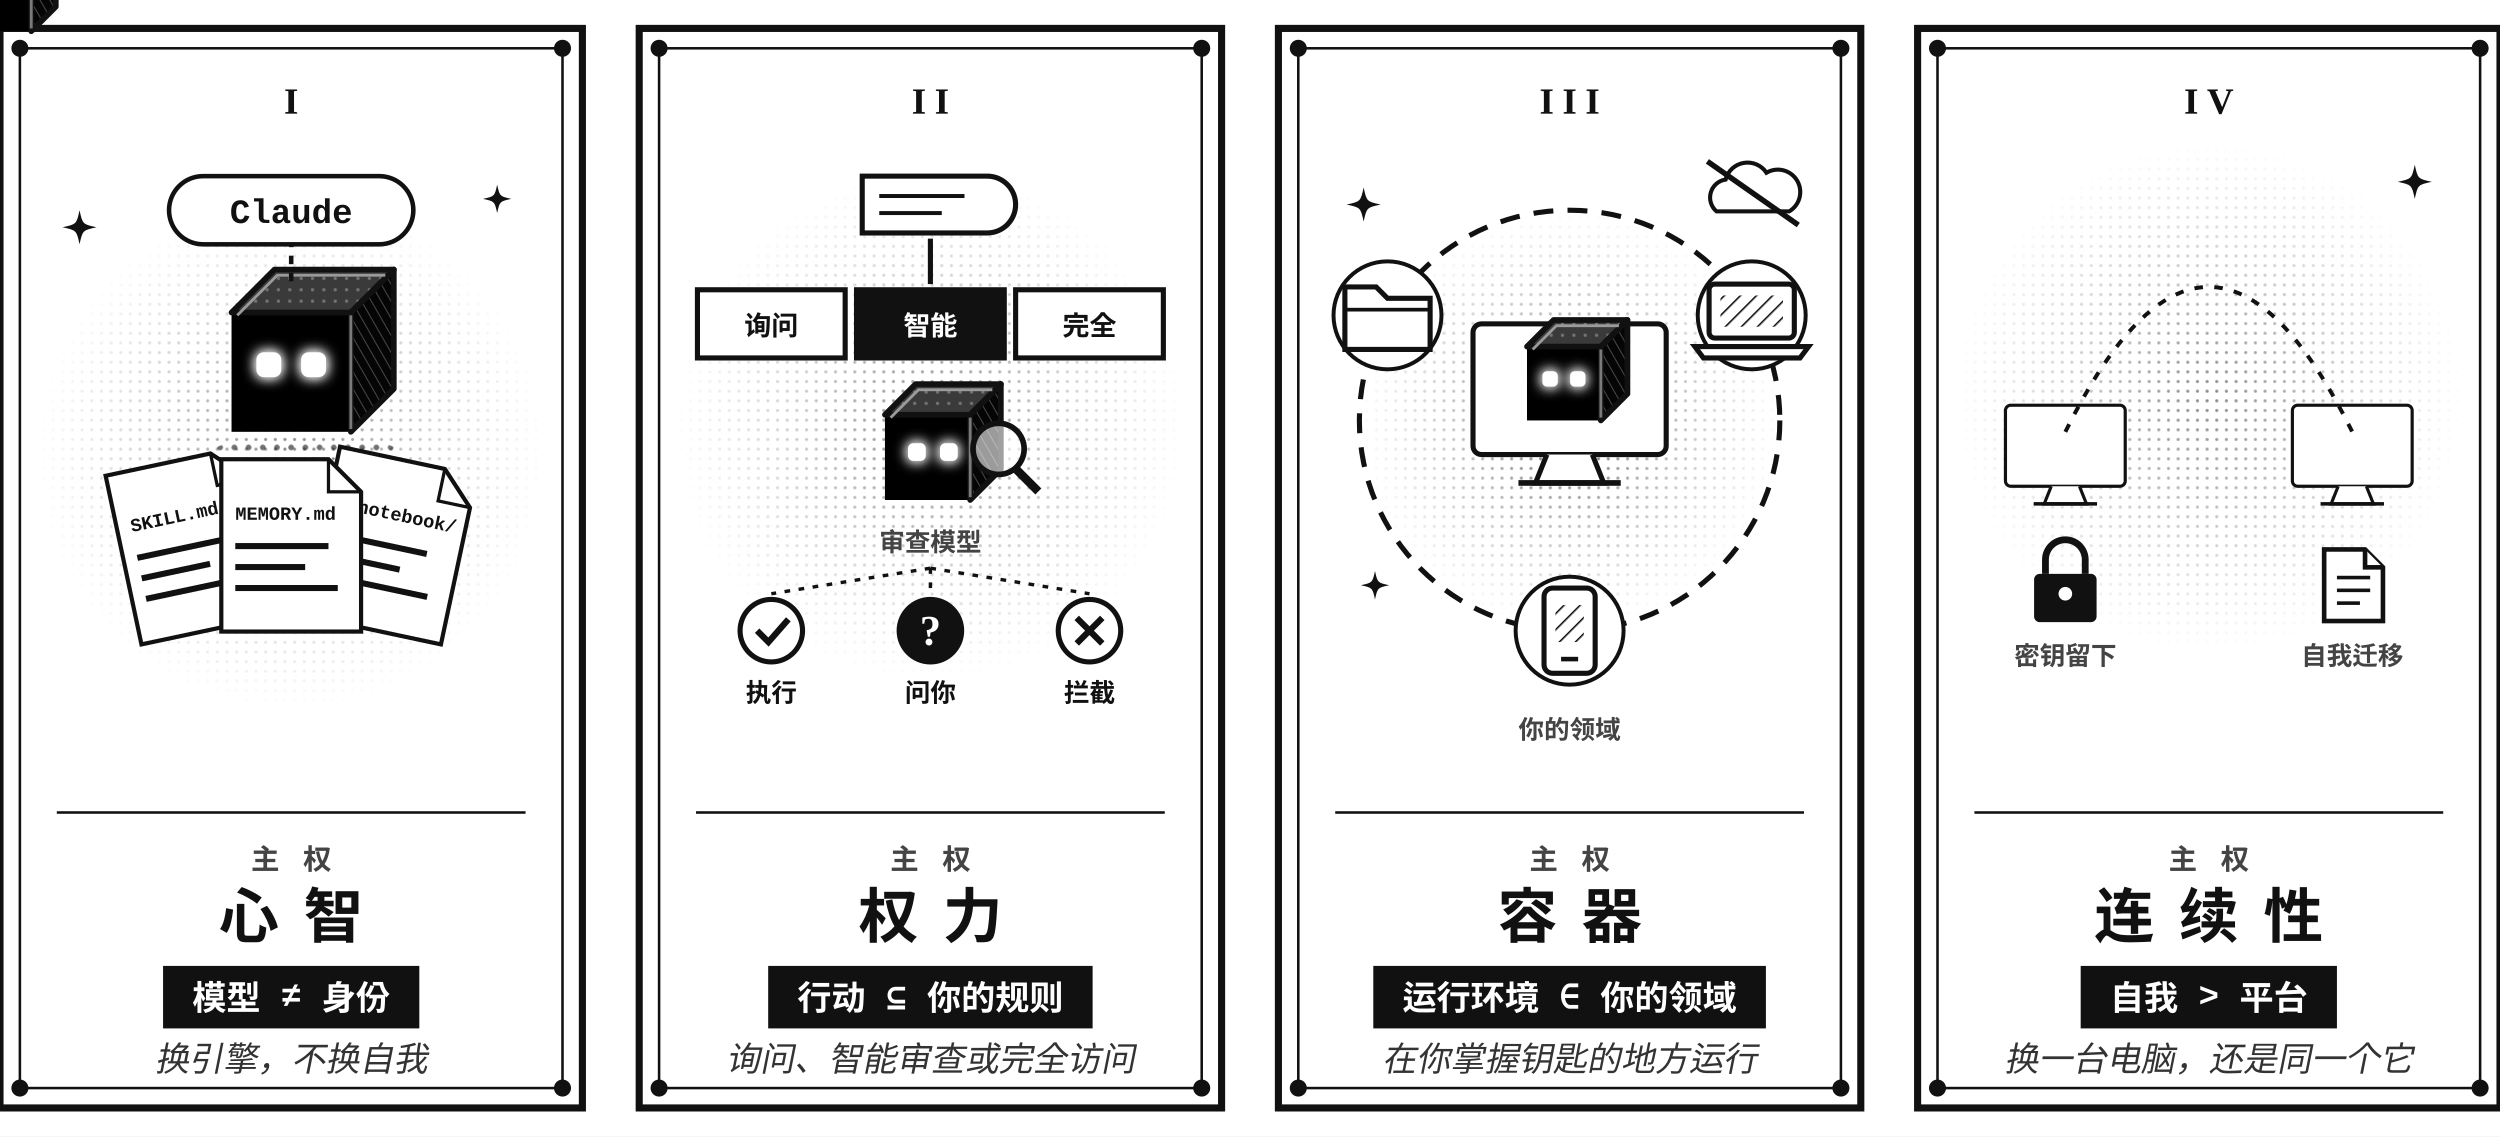
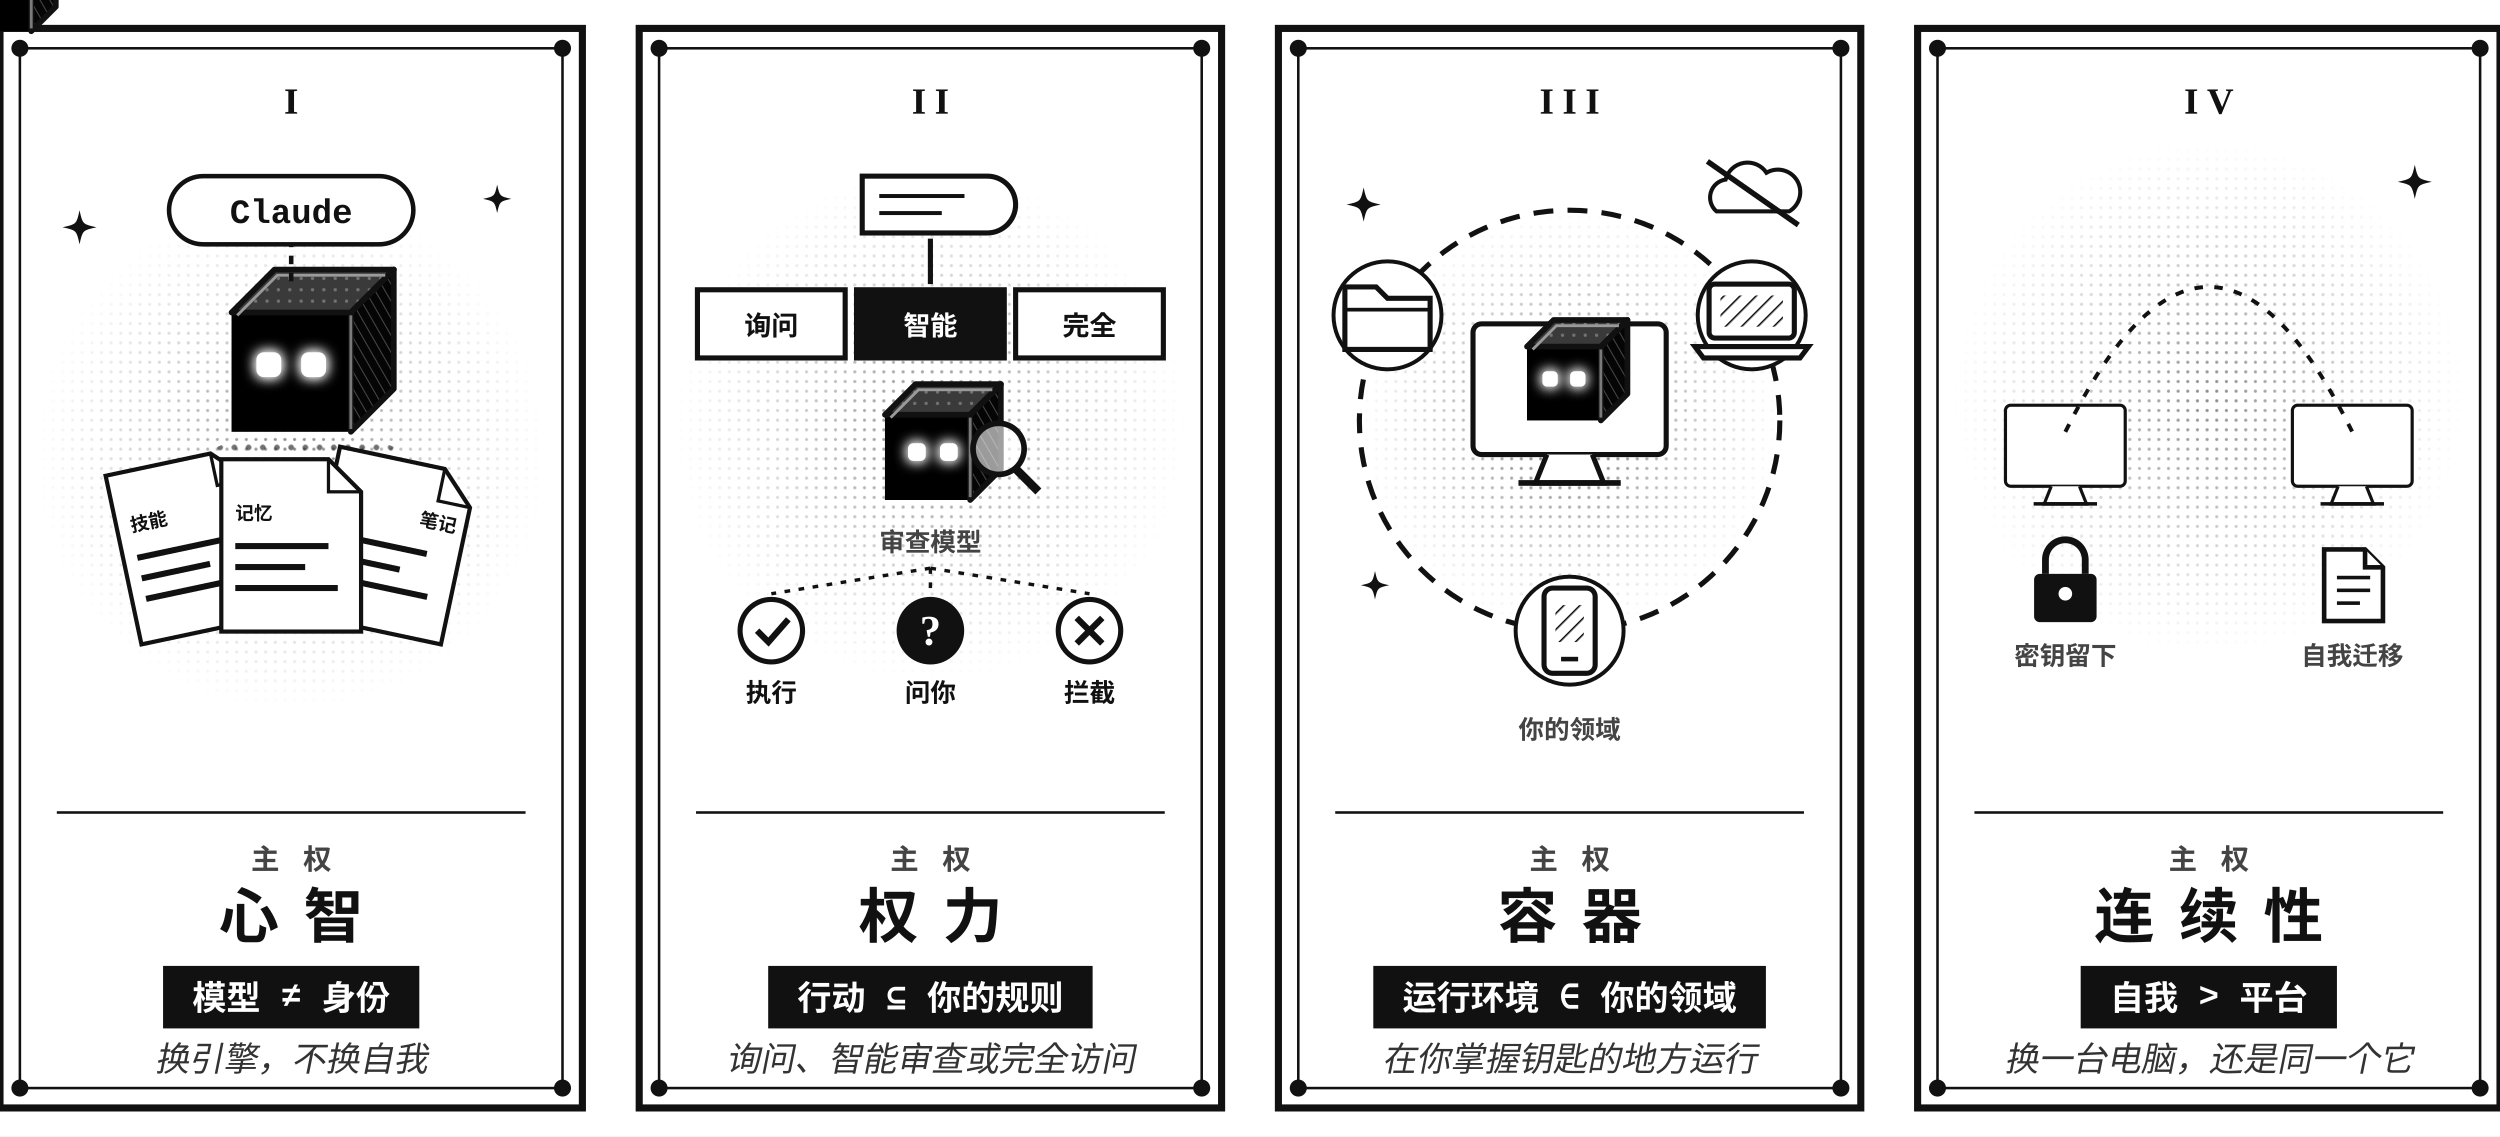
<svg xmlns="http://www.w3.org/2000/svg" width="880" height="400" viewBox="0 0 880 400" role="img" aria-label="主权四支柱。一、主权心智，模型不等于身份：记忆、技能和笔记都是文件，模型只是可替换的引擎。二、主权权力，行动服从你的规则：询问、智能、完全访问三种模式，智能模式下由审查模型决定直接执行、问你还是拦截。三、主权容器，运行环境在你的领域：你的电脑、文件夹、笔记本和手机，不经厂商云端。四、主权连续性，自我高于平台：记忆和技能迁到新电脑，密钥留在本机。">
  <defs>
    <pattern id="dots" width="5" height="5" patternUnits="userSpaceOnUse">
      <circle cx="2.5" cy="2.5" r="1" fill="#111111" />
    </pattern>
    <pattern id="dotsf" width="3.4" height="3.4" patternUnits="userSpaceOnUse">
      <circle cx="1.7" cy="1.7" r="0.55" fill="#111111" />
    </pattern>
    <pattern id="hatch" width="4" height="4" patternUnits="userSpaceOnUse" patternTransform="rotate(45)">
      <path d="M0 0V4" stroke="#111111" stroke-width="1.1" />
    </pattern>
    <pattern id="hatchw" width="3" height="3" patternUnits="userSpaceOnUse" patternTransform="rotate(-30)">
      <path d="M0 0V3" stroke="#FFFFFF" stroke-width="0.5" stroke-opacity="0.35" />
    </pattern>
    <pattern id="dotsw" width="4" height="4" patternUnits="userSpaceOnUse">
      <circle cx="2" cy="2" r="0.6" fill="#FFFFFF" fill-opacity="0.28" />
    </pattern>
    <radialGradient id="fade">
      <stop offset="0" stop-color="#fff" stop-opacity="0.9" />
      <stop offset="0.55" stop-color="#fff" stop-opacity="0.35" />
      <stop offset="1" stop-color="#fff" stop-opacity="0" />
    </radialGradient>
    <mask id="halo" maskContentUnits="objectBoundingBox">
      <rect width="1" height="1" fill="url(#fade)" />
    </mask>
    <filter id="glow" x="-150%" y="-150%" width="400%" height="400%">
      <feGaussianBlur stdDeviation="2.2" result="b" />
      <feMerge>
        <feMergeNode in="b" />
        <feMergeNode in="b" />
        <feMergeNode in="SourceGraphic" />
      </feMerge>
    </filter>
  </defs>
  <rect width="880" height="400" fill="#FFFFFF" />
  <rect x="0.0" y="10" width="205" height="380" fill="#FFFFFF" stroke="#111111" stroke-width="2.5" />
  <rect x="7.0" y="17" width="191" height="366" fill="none" stroke="#111111" stroke-width="0.9" />
  <circle cx="7.0" cy="17" r="3" fill="#111111" />
  <circle cx="198.0" cy="17" r="3" fill="#111111" />
  <circle cx="7.0" cy="383" r="3" fill="#111111" />
  <circle cx="198.0" cy="383" r="3" fill="#111111" />
  <text x="102.5" y="40.0" font-family="Rockwell, 'Roboto Slab', 'Clarendon', Georgia, 'Times New Roman', serif" font-size="13" font-weight="700" fill="#111111" text-anchor="middle" letter-spacing="3">I</text>
  <path d="M20.0 286H185.0" stroke="#111111" stroke-width="0.9" />
  <text x="102.5" y="306.0" font-family="Rockwell, 'Roboto Slab', 'Clarendon', Georgia, 'Times New Roman', serif" font-size="10" font-weight="700" fill="#444444" text-anchor="middle" letter-spacing="3">主 权</text>
  <text x="102.5" y="330.0" font-family="Rockwell, 'Roboto Slab', 'Clarendon', Georgia, 'Times New Roman', serif" font-size="21" font-weight="700" fill="#111111" text-anchor="middle" letter-spacing="2">心 智</text>
  <rect x="57.4" y="340" width="90.2" height="22" fill="#111111" />
  <text x="102.5" y="355.5" font-family="SFMono-Regular, Menlo, Consolas, 'Liberation Mono', monospace" font-size="12" font-weight="700" fill="#FFFFFF" text-anchor="middle">模型 ≠ 身份</text>
  <text x="102.5" y="377.0" font-family="Rockwell, 'Roboto Slab', 'Clarendon', Georgia, 'Times New Roman', serif" font-size="12" font-weight="400" fill="#333333" text-anchor="middle" font-style="italic">换引擎，不换自我</text>
  <circle cx="102.5" cy="160" r="90" fill="url(#dotsf)" mask="url(#halo)" opacity="0.55" />
  <g transform="translate(102.5 160) scale(0.82) translate(-102.5 -160) rotate(-12 60.5 202)">
    <path d="M30.5 162H76.5L90.5 176V236H30.5Z" stroke="#111111" stroke-width="1.8" fill="#FFFFFF" />
    <path d="M76.5 162V176H90.5" fill="none" stroke="#111111" stroke-width="1.4" />
-     <text x="36.5" y="188.0" font-family="SFMono-Regular, Menlo, Consolas, 'Liberation Mono', monospace" font-size="8" font-weight="700" fill="#111111" text-anchor="start">SKILL.md</text>
+     <text x="36.5" y="188.0" font-family="SFMono-Regular, Menlo, Consolas, 'Liberation Mono', monospace" font-size="8" font-weight="700" fill="#111111" text-anchor="start">技能</text>
    <rect x="36.5" y="198" width="40" height="2.6" fill="#111111" />
    <rect x="36.5" y="207" width="30" height="2.6" fill="#111111" />
    <rect x="36.5" y="216" width="44" height="2.6" fill="#111111" />
  </g>
  <g transform="translate(102.5 160) scale(0.82) translate(-102.5 -160) rotate(12 144.5 202)">
    <path d="M114.5 162H160.5L174.5 176V236H114.5Z" stroke="#111111" stroke-width="1.8" fill="#FFFFFF" />
    <path d="M160.5 162V176H174.5" fill="none" stroke="#111111" stroke-width="1.4" />
-     <text x="170.5" y="188.0" font-family="SFMono-Regular, Menlo, Consolas, 'Liberation Mono', monospace" font-size="8" font-weight="700" fill="#111111" text-anchor="end">notebook/</text>
+     <text x="170.5" y="188.0" font-family="SFMono-Regular, Menlo, Consolas, 'Liberation Mono', monospace" font-size="8" font-weight="700" fill="#111111" text-anchor="end">笔记</text>
    <rect x="120.5" y="198" width="40" height="2.6" fill="#111111" />
    <rect x="120.5" y="207" width="30" height="2.6" fill="#111111" />
    <rect x="120.5" y="216" width="44" height="2.6" fill="#111111" />
  </g>
  <g transform="translate(102.5 160) scale(0.82) translate(-102.5 -160) rotate(0 102.5 202)">
    <path d="M72.5 162H118.5L132.5 176V236H72.5Z" stroke="#111111" stroke-width="1.8" fill="#FFFFFF" />
    <path d="M118.5 162V176H132.5" fill="none" stroke="#111111" stroke-width="1.4" />
-     <text x="78.5" y="188.0" font-family="SFMono-Regular, Menlo, Consolas, 'Liberation Mono', monospace" font-size="8" font-weight="700" fill="#111111" text-anchor="start">MEMORY.md</text>
+     <text x="78.5" y="188.0" font-family="SFMono-Regular, Menlo, Consolas, 'Liberation Mono', monospace" font-size="8" font-weight="700" fill="#111111" text-anchor="start">记忆</text>
    <rect x="78.5" y="198" width="40" height="2.6" fill="#111111" />
    <rect x="78.5" y="207" width="30" height="2.6" fill="#111111" />
    <rect x="78.5" y="216" width="44" height="2.6" fill="#111111" />
  </g>
  <ellipse cx="107.54" cy="158" rx="31.5" ry="3.78" fill="url(#dots)" opacity="0.6" />
  <path d="M81.5 110L96.62 94.88L138.62 94.88L123.5 110Z" fill="#3A3A3A" />
  <path d="M81.5 110L96.62 94.88L138.62 94.88L123.5 110Z" fill="url(#dotsw)" />
  <path d="M123.5 110L138.62 94.88L138.62 136.88L123.5 152Z" fill="#050505" />
  <path d="M123.5 110L138.62 94.88L138.62 136.88L123.5 152Z" fill="url(#hatchw)" />
  <rect x="81.5" y="110" width="42" height="42" fill="#000000" />
  <path d="M81.5 110L96.62 94.88L138.62 94.88L123.5 110Z" fill="none" stroke="#111111" stroke-width="2" stroke-linejoin="round" />
  <path d="M123.5 110L138.62 94.88L138.62 136.88L123.5 152Z" fill="none" stroke="#111111" stroke-width="2" stroke-linejoin="round" />
  <path d="M83.5 111L97.62 96.88L135.62 96.88" stroke="#9A9A9A" stroke-width="1" fill="none" />
  <path d="M123.5 111V151" stroke="#7A7A7A" stroke-width="1" />
  <rect x="90.25" y="124.00" width="8.75" height="8.75" rx="2.62" fill="#FFFFFF" filter="url(#glow)">
    <animate attributeName="height" values="8.75;8.75;0.88;8.75;8.75" keyTimes="0;0.9;0.93;0.96;1" dur="5s" begin="0.5s" repeatCount="indefinite" />
    <animate attributeName="y" values="124.00;124.00;127.94;124.00;124.00" keyTimes="0;0.9;0.93;0.96;1" dur="5s" begin="0.5s" repeatCount="indefinite" />
  </rect>
  <rect x="106.00" y="124.00" width="8.75" height="8.75" rx="2.62" fill="#FFFFFF" filter="url(#glow)">
    <animate attributeName="height" values="8.75;8.75;0.88;8.75;8.75" keyTimes="0;0.9;0.93;0.96;1" dur="5s" begin="0.5s" repeatCount="indefinite" />
    <animate attributeName="y" values="124.00;124.00;127.94;124.00;124.00" keyTimes="0;0.9;0.93;0.96;1" dur="5s" begin="0.5s" repeatCount="indefinite" />
  </rect>
  <path d="M102.5 84V100" stroke="#111111" stroke-width="1.6" stroke-dasharray="3 3" />
  <g transform="translate(102.5 74)">
    <g opacity="1">
      <rect x="-43.0" y="-12" width="86.0" height="24" rx="12" fill="#FFFFFF" stroke="#111111" stroke-width="1.6" />
      <text x="0.0" y="4.5" font-family="SFMono-Regular, Menlo, Consolas, 'Liberation Mono', monospace" font-size="12" font-weight="700" fill="#111111" text-anchor="middle">Claude</text>
      <animate attributeName="opacity" values="1;0;0;0;0;0;1" keyTimes="0.000;0.167;0.333;0.500;0.667;0.833;1" calcMode="discrete" dur="9.6s" repeatCount="indefinite" />
    </g>
    <g opacity="0">
      <rect x="-43.0" y="-12" width="86.0" height="24" rx="12" fill="#FFFFFF" stroke="#111111" stroke-width="1.6" />
      <text x="0.0" y="4.5" font-family="SFMono-Regular, Menlo, Consolas, 'Liberation Mono', monospace" font-size="12" font-weight="700" fill="#111111" text-anchor="middle">GPT</text>
      <animate attributeName="opacity" values="0;1;0;0;0;0;0" keyTimes="0.000;0.167;0.333;0.500;0.667;0.833;1" calcMode="discrete" dur="9.6s" repeatCount="indefinite" />
    </g>
    <g opacity="0">
      <rect x="-43.0" y="-12" width="86.0" height="24" rx="12" fill="#FFFFFF" stroke="#111111" stroke-width="1.6" />
      <text x="0.0" y="4.5" font-family="SFMono-Regular, Menlo, Consolas, 'Liberation Mono', monospace" font-size="12" font-weight="700" fill="#111111" text-anchor="middle">Gemini</text>
      <animate attributeName="opacity" values="0;0;1;0;0;0;0" keyTimes="0.000;0.167;0.333;0.500;0.667;0.833;1" calcMode="discrete" dur="9.6s" repeatCount="indefinite" />
    </g>
    <g opacity="0">
      <rect x="-43.0" y="-12" width="86.0" height="24" rx="12" fill="#FFFFFF" stroke="#111111" stroke-width="1.6" />
      <text x="0.0" y="4.5" font-family="SFMono-Regular, Menlo, Consolas, 'Liberation Mono', monospace" font-size="12" font-weight="700" fill="#111111" text-anchor="middle">DeepSeek</text>
      <animate attributeName="opacity" values="0;0;0;1;0;0;0" keyTimes="0.000;0.167;0.333;0.500;0.667;0.833;1" calcMode="discrete" dur="9.6s" repeatCount="indefinite" />
    </g>
    <g opacity="0">
      <rect x="-43.0" y="-12" width="86.0" height="24" rx="12" fill="#FFFFFF" stroke="#111111" stroke-width="1.6" />
      <text x="0.0" y="4.5" font-family="SFMono-Regular, Menlo, Consolas, 'Liberation Mono', monospace" font-size="12" font-weight="700" fill="#111111" text-anchor="middle">Qwen</text>
      <animate attributeName="opacity" values="0;0;0;0;1;0;0" keyTimes="0.000;0.167;0.333;0.500;0.667;0.833;1" calcMode="discrete" dur="9.6s" repeatCount="indefinite" />
    </g>
    <g opacity="0">
      <rect x="-43.0" y="-12" width="86.0" height="24" rx="12" fill="#FFFFFF" stroke="#111111" stroke-width="1.6" />
      <text x="0.0" y="4.5" font-family="SFMono-Regular, Menlo, Consolas, 'Liberation Mono', monospace" font-size="12" font-weight="700" fill="#111111" text-anchor="middle">Ollama</text>
      <animate attributeName="opacity" values="0;0;0;0;0;1;0" keyTimes="0.000;0.167;0.333;0.500;0.667;0.833;1" calcMode="discrete" dur="9.6s" repeatCount="indefinite" />
    </g>
  </g>
  <path d="M28.0 74C29.08 78.92 29.08 78.92 34.0 80C29.08 81.08 29.08 81.08 28.0 86C26.92 81.08 26.92 81.08 22.0 80C26.92 78.92 26.92 78.92 28.0 74Z" fill="#111111">
    <animate attributeName="opacity" values="1;0.15;1" dur="3s" begin="0.2s" repeatCount="indefinite" />
  </path>
  <path d="M175.0 65C175.9 69.1 175.9 69.1 180.0 70C175.9 70.9 175.9 70.9 175.0 75C174.1 70.9 174.1 70.9 170.0 70C174.1 69.1 174.1 69.1 175.0 65Z" fill="#111111">
    <animate attributeName="opacity" values="1;0.15;1" dur="2.6s" begin="1s" repeatCount="indefinite" />
  </path>
  <rect x="225.0" y="10" width="205" height="380" fill="#FFFFFF" stroke="#111111" stroke-width="2.5" />
  <rect x="232.0" y="17" width="191" height="366" fill="none" stroke="#111111" stroke-width="0.9" />
  <circle cx="232.0" cy="17" r="3" fill="#111111" />
  <circle cx="423.0" cy="17" r="3" fill="#111111" />
  <circle cx="232.0" cy="383" r="3" fill="#111111" />
  <circle cx="423.0" cy="383" r="3" fill="#111111" />
  <text x="327.5" y="40.0" font-family="Rockwell, 'Roboto Slab', 'Clarendon', Georgia, 'Times New Roman', serif" font-size="13" font-weight="700" fill="#111111" text-anchor="middle" letter-spacing="3">II</text>
  <path d="M245.0 286H410.0" stroke="#111111" stroke-width="0.9" />
  <text x="327.5" y="306.0" font-family="Rockwell, 'Roboto Slab', 'Clarendon', Georgia, 'Times New Roman', serif" font-size="10" font-weight="700" fill="#444444" text-anchor="middle" letter-spacing="3">主 权</text>
  <text x="327.5" y="330.0" font-family="Rockwell, 'Roboto Slab', 'Clarendon', Georgia, 'Times New Roman', serif" font-size="21" font-weight="700" fill="#111111" text-anchor="middle" letter-spacing="2">权 力</text>
  <rect x="270.4" y="340" width="114.2" height="22" fill="#111111" />
  <text x="327.5" y="355.5" font-family="SFMono-Regular, Menlo, Consolas, 'Liberation Mono', monospace" font-size="12" font-weight="700" fill="#FFFFFF" text-anchor="middle">行动 ⊆ 你的规则</text>
  <text x="327.5" y="377.0" font-family="Rockwell, 'Roboto Slab', 'Clarendon', Georgia, 'Times New Roman', serif" font-size="12" font-weight="400" fill="#333333" text-anchor="middle" font-style="italic">询问、智能审查或完全访问</text>
  <circle cx="327.5" cy="150" r="90" fill="url(#dotsf)" mask="url(#halo)" opacity="0.55" />
  <g transform="translate(327.5 72)">
    <path d="M-24 -10H20A4 4 0 0 1 20 10H-24Z" stroke="#111111" stroke-width="1.8" fill="#FFFFFF" />
    <path d="M-18 -3H12M-18 3H4" stroke="#111111" stroke-width="1.4" />
  </g>
  <path d="M327.5 84V100" stroke="#111111" stroke-width="1.8" marker-end="none" />
  <rect x="245.5" y="102" width="52" height="24" fill="#FFFFFF" stroke="#111111" stroke-width="1.8" />
  <text x="271.5" y="118.0" font-family="SFMono-Regular, Menlo, Consolas, 'Liberation Mono', monospace" font-size="9.5" font-weight="700" fill="#111111" text-anchor="middle">询问</text>
  <rect x="301.5" y="102" width="52" height="24" fill="#111111" stroke="#111111" stroke-width="1.8" />
  <text x="327.5" y="118.0" font-family="SFMono-Regular, Menlo, Consolas, 'Liberation Mono', monospace" font-size="9.5" font-weight="700" fill="#FFFFFF" text-anchor="middle">智能</text>
  <rect x="357.5" y="102" width="52" height="24" fill="#FFFFFF" stroke="#111111" stroke-width="1.8" />
  <text x="383.5" y="118.0" font-family="SFMono-Regular, Menlo, Consolas, 'Liberation Mono', monospace" font-size="9.5" font-weight="700" fill="#111111" text-anchor="middle">完全</text>
  <path d="M311.5 146L322.3 135.2L352.3 135.2L341.5 146Z" fill="#3A3A3A" />
  <path d="M311.5 146L322.3 135.2L352.3 135.2L341.5 146Z" fill="url(#dotsw)" />
  <path d="M341.5 146L352.3 135.2L352.3 165.2L341.5 176Z" fill="#050505" />
  <path d="M341.5 146L352.3 135.2L352.3 165.2L341.5 176Z" fill="url(#hatchw)" />
  <rect x="311.5" y="146" width="30" height="30" fill="#000000" />
  <path d="M311.5 146L322.3 135.2L352.3 135.2L341.5 146Z" fill="none" stroke="#111111" stroke-width="2" stroke-linejoin="round" />
  <path d="M341.5 146L352.3 135.2L352.3 165.2L341.5 176Z" fill="none" stroke="#111111" stroke-width="2" stroke-linejoin="round" />
  <path d="M313.5 147L323.3 137.2L349.3 137.2" stroke="#9A9A9A" stroke-width="1" fill="none" />
  <path d="M341.5 147V175" stroke="#7A7A7A" stroke-width="1" />
  <rect x="319.62" y="156.00" width="6.25" height="6.25" rx="1.88" fill="#FFFFFF" filter="url(#glow)">
    <animate attributeName="height" values="6.25;6.25;0.62;6.25;6.25" keyTimes="0;0.9;0.93;0.96;1" dur="5s" begin="1.8s" repeatCount="indefinite" />
    <animate attributeName="y" values="156.00;156.00;158.81;156.00;156.00" keyTimes="0;0.9;0.93;0.96;1" dur="5s" begin="1.8s" repeatCount="indefinite" />
  </rect>
  <rect x="330.88" y="156.00" width="6.25" height="6.25" rx="1.88" fill="#FFFFFF" filter="url(#glow)">
    <animate attributeName="height" values="6.25;6.25;0.62;6.25;6.25" keyTimes="0;0.9;0.93;0.96;1" dur="5s" begin="1.8s" repeatCount="indefinite" />
    <animate attributeName="y" values="156.00;156.00;158.81;156.00;156.00" keyTimes="0;0.9;0.93;0.96;1" dur="5s" begin="1.8s" repeatCount="indefinite" />
  </rect>
  <g>
    <circle cx="351.5" cy="158" r="9" fill="#FFFFFF" fill-opacity="0.6" stroke="#111111" stroke-width="2" />
    <path d="M357.5 165L365.5 173" stroke="#111111" stroke-width="3" />
    <animateTransform attributeName="transform" type="translate" values="0 0;-6 -3;0 0" dur="2.4s" repeatCount="indefinite" />
  </g>
  <text x="327.5" y="194.0" font-family="SFMono-Regular, Menlo, Consolas, 'Liberation Mono', monospace" font-size="9" font-weight="700" fill="#444444" text-anchor="middle">审查模型</text>
  <path d="M327.5 200L271.5 209" stroke="#111111" stroke-width="1.2" stroke-dasharray="2 3" />
  <g>
    <circle cx="271.5" cy="222" r="11" fill="#FFFFFF" stroke="#111111" stroke-width="1.8" />
    <path d="M266.5 222L270.5 226L277.5 218" stroke="#111111" stroke-width="2.2" fill="none" />
    <animate attributeName="opacity" values="1;0.35;0.35;1" keyTimes="0;0.2;0.9;1" dur="3s" begin="0s" repeatCount="indefinite" />
  </g>
  <text x="271.5" y="247.0" font-family="SFMono-Regular, Menlo, Consolas, 'Liberation Mono', monospace" font-size="9" font-weight="700" fill="#111111" text-anchor="middle">执行</text>
  <path d="M327.5 200L327.5 209" stroke="#111111" stroke-width="1.2" stroke-dasharray="2 3" />
  <g>
    <circle cx="327.5" cy="222" r="11" fill="#111111" stroke="#111111" stroke-width="1.8" />
    <text x="327.5" y="227.0" font-family="Rockwell, 'Roboto Slab', 'Clarendon', Georgia, 'Times New Roman', serif" font-size="15" font-weight="700" fill="#FFFFFF" text-anchor="middle">?</text>
    <animate attributeName="opacity" values="1;0.35;0.35;1" keyTimes="0;0.2;0.9;1" dur="3s" begin="1s" repeatCount="indefinite" />
  </g>
  <text x="327.5" y="247.0" font-family="SFMono-Regular, Menlo, Consolas, 'Liberation Mono', monospace" font-size="9" font-weight="700" fill="#111111" text-anchor="middle">问你</text>
  <path d="M327.5 200L383.5 209" stroke="#111111" stroke-width="1.2" stroke-dasharray="2 3" />
  <g>
    <circle cx="383.5" cy="222" r="11" fill="#FFFFFF" stroke="#111111" stroke-width="1.8" />
    <path d="M379.0 217.5L388.0 226.5M388.0 217.5L379.0 226.5" stroke="#111111" stroke-width="2.2" />
    <animate attributeName="opacity" values="1;0.35;0.35;1" keyTimes="0;0.2;0.9;1" dur="3s" begin="2s" repeatCount="indefinite" />
  </g>
  <text x="383.5" y="247.0" font-family="SFMono-Regular, Menlo, Consolas, 'Liberation Mono', monospace" font-size="9" font-weight="700" fill="#111111" text-anchor="middle">拦截</text>
  <rect x="450.0" y="10" width="205" height="380" fill="#FFFFFF" stroke="#111111" stroke-width="2.5" />
  <rect x="457.0" y="17" width="191" height="366" fill="none" stroke="#111111" stroke-width="0.9" />
  <circle cx="457.0" cy="17" r="3" fill="#111111" />
  <circle cx="648.0" cy="17" r="3" fill="#111111" />
  <circle cx="457.0" cy="383" r="3" fill="#111111" />
  <circle cx="648.0" cy="383" r="3" fill="#111111" />
  <text x="552.5" y="40.0" font-family="Rockwell, 'Roboto Slab', 'Clarendon', Georgia, 'Times New Roman', serif" font-size="13" font-weight="700" fill="#111111" text-anchor="middle" letter-spacing="3">III</text>
  <path d="M470.0 286H635.0" stroke="#111111" stroke-width="0.9" />
  <text x="552.5" y="306.0" font-family="Rockwell, 'Roboto Slab', 'Clarendon', Georgia, 'Times New Roman', serif" font-size="10" font-weight="700" fill="#444444" text-anchor="middle" letter-spacing="3">主 权</text>
  <text x="552.5" y="330.0" font-family="Rockwell, 'Roboto Slab', 'Clarendon', Georgia, 'Times New Roman', serif" font-size="21" font-weight="700" fill="#111111" text-anchor="middle" letter-spacing="2">容 器</text>
  <rect x="483.4" y="340" width="138.2" height="22" fill="#111111" />
  <text x="552.5" y="355.5" font-family="SFMono-Regular, Menlo, Consolas, 'Liberation Mono', monospace" font-size="12" font-weight="700" fill="#FFFFFF" text-anchor="middle">运行环境 ∈ 你的领域</text>
  <text x="552.5" y="377.0" font-family="Rockwell, 'Roboto Slab', 'Clarendon', Georgia, 'Times New Roman', serif" font-size="12" font-weight="400" fill="#333333" text-anchor="middle" font-style="italic">在你掌握钥匙的地方运行</text>
  <circle cx="552.5" cy="148" r="74" fill="url(#dotsf)" mask="url(#halo)" opacity="0.7" />
  <circle cx="552.5" cy="148" r="74" fill="none" stroke="#111111" stroke-width="1.8" stroke-dasharray="7 5" />
  <g transform="translate(552.5 142)">
    <rect x="-34" y="-28" width="68" height="46" rx="3" stroke="#111111" stroke-width="1.8" fill="#FFFFFF" />
    <path d="M-8 18L-12 28H12L8 18" stroke="#111111" stroke-width="1.8" fill="#FFFFFF" />
    <path d="M-18 28H18" stroke="#111111" stroke-width="2" />
  </g>
  <path d="M537.5 122L546.86 112.64L572.86 112.64L563.5 122Z" fill="#3A3A3A" />
  <path d="M537.5 122L546.86 112.64L572.86 112.64L563.5 122Z" fill="url(#dotsw)" />
  <path d="M563.5 122L572.86 112.64L572.86 138.64L563.5 148Z" fill="#050505" />
  <path d="M563.5 122L572.86 112.64L572.86 138.64L563.5 148Z" fill="url(#hatchw)" />
  <rect x="537.5" y="122" width="26" height="26" fill="#000000" />
  <path d="M537.5 122L546.86 112.64L572.86 112.64L563.5 122Z" fill="none" stroke="#111111" stroke-width="2" stroke-linejoin="round" />
  <path d="M563.5 122L572.86 112.64L572.86 138.64L563.5 148Z" fill="none" stroke="#111111" stroke-width="2" stroke-linejoin="round" />
  <path d="M539.5 123L547.86 114.64L569.86 114.64" stroke="#9A9A9A" stroke-width="1" fill="none" />
  <path d="M563.5 123V147" stroke="#7A7A7A" stroke-width="1" />
  <rect x="542.92" y="130.67" width="5.42" height="5.42" rx="1.62" fill="#FFFFFF" filter="url(#glow)">
    <animate attributeName="height" values="5.42;5.42;0.54;5.42;5.42" keyTimes="0;0.9;0.93;0.96;1" dur="5s" begin="0.9s" repeatCount="indefinite" />
    <animate attributeName="y" values="130.67;130.67;133.10;130.67;130.67" keyTimes="0;0.9;0.93;0.96;1" dur="5s" begin="0.9s" repeatCount="indefinite" />
  </rect>
  <rect x="552.67" y="130.67" width="5.42" height="5.42" rx="1.62" fill="#FFFFFF" filter="url(#glow)">
    <animate attributeName="height" values="5.42;5.42;0.54;5.42;5.42" keyTimes="0;0.9;0.93;0.96;1" dur="5s" begin="0.9s" repeatCount="indefinite" />
    <animate attributeName="y" values="130.67;130.67;133.10;130.67;130.67" keyTimes="0;0.9;0.93;0.96;1" dur="5s" begin="0.9s" repeatCount="indefinite" />
  </rect>
  <g transform="translate(488.4 111.0)">
    <circle r="19" fill="#FFFFFF" stroke="#111111" stroke-width="1.4" />
    <path d="M-15 -10H-4L0 -6H15V12H-15Z" stroke="#111111" stroke-width="1.8" fill="#FFFFFF" />
    <path d="M-15 -2H15" stroke="#111111" stroke-width="1.3" />
  </g>
  <g transform="translate(616.6 111.0)">
    <circle r="19" fill="#FFFFFF" stroke="#111111" stroke-width="1.4" />
    <rect x="-15" y="-11" width="30" height="19" rx="2" stroke="#111111" stroke-width="1.8" fill="#FFFFFF" />
    <rect x="-11" y="-7" width="22" height="11" fill="url(#hatch)" />
    <path d="M-20 11H20L17 15H-17Z" stroke="#111111" stroke-width="1.8" fill="#FFFFFF" />
  </g>
  <g transform="translate(552.5 222.0)">
    <circle r="19" fill="#FFFFFF" stroke="#111111" stroke-width="1.4" />
    <rect x="-9" y="-15" width="18" height="30" rx="3" stroke="#111111" stroke-width="1.8" fill="#FFFFFF" />
    <path d="M-3 10H3" stroke="#111111" stroke-width="1.6" />
    <rect x="-5" y="-9" width="10" height="13" fill="url(#hatch)" />
  </g>
  <g transform="translate(617.0 68) scale(0.8)">
    <path d="M-16 8A8 8 0 0 1 -12 -6A10 10 0 0 1 6 -9A8 8 0 0 1 16 8Z" stroke="#111111" stroke-width="1.8" fill="#FFFFFF" />
    <path d="M-20 -14L20 14" stroke="#111111" stroke-width="2.4" />
  </g>
  <text x="552.5" y="260.0" font-family="SFMono-Regular, Menlo, Consolas, 'Liberation Mono', monospace" font-size="9" font-weight="700" fill="#444444" text-anchor="middle">你的领域</text>
  <path d="M480.0 66C481.08 70.92 481.08 70.92 486.0 72C481.08 73.08 481.08 73.08 480.0 78C478.92 73.08 478.92 73.08 474.0 72C478.92 70.92 478.92 70.92 480.0 66Z" fill="#111111">
    <animate attributeName="opacity" values="1;0.15;1" dur="3.2s" begin="0.4s" repeatCount="indefinite" />
  </path>
  <path d="M484.0 201C484.9 205.1 484.9 205.1 489.0 206C484.9 206.9 484.9 206.9 484.0 211C483.1 206.9 483.1 206.9 479.0 206C483.1 205.1 483.1 205.1 484.0 201Z" fill="#111111">
    <animate attributeName="opacity" values="1;0.15;1" dur="2.4s" begin="1.2s" repeatCount="indefinite" />
  </path>
  <rect x="675.0" y="10" width="205" height="380" fill="#FFFFFF" stroke="#111111" stroke-width="2.5" />
  <rect x="682.0" y="17" width="191" height="366" fill="none" stroke="#111111" stroke-width="0.9" />
  <circle cx="682.0" cy="17" r="3" fill="#111111" />
  <circle cx="873.0" cy="17" r="3" fill="#111111" />
  <circle cx="682.0" cy="383" r="3" fill="#111111" />
  <circle cx="873.0" cy="383" r="3" fill="#111111" />
  <text x="777.5" y="40.0" font-family="Rockwell, 'Roboto Slab', 'Clarendon', Georgia, 'Times New Roman', serif" font-size="13" font-weight="700" fill="#111111" text-anchor="middle" letter-spacing="3">IV</text>
  <path d="M695.0 286H860.0" stroke="#111111" stroke-width="0.9" />
  <text x="777.5" y="306.0" font-family="Rockwell, 'Roboto Slab', 'Clarendon', Georgia, 'Times New Roman', serif" font-size="10" font-weight="700" fill="#444444" text-anchor="middle" letter-spacing="3">主 权</text>
  <text x="777.5" y="330.0" font-family="Rockwell, 'Roboto Slab', 'Clarendon', Georgia, 'Times New Roman', serif" font-size="21" font-weight="700" fill="#111111" text-anchor="middle" letter-spacing="2">连 续 性</text>
  <rect x="732.4" y="340" width="90.2" height="22" fill="#111111" />
  <text x="777.5" y="355.5" font-family="SFMono-Regular, Menlo, Consolas, 'Liberation Mono', monospace" font-size="12" font-weight="700" fill="#FFFFFF" text-anchor="middle">自我 &gt; 平台</text>
  <text x="777.5" y="377.0" font-family="Rockwell, 'Roboto Slab', 'Clarendon', Georgia, 'Times New Roman', serif" font-size="12" font-weight="400" fill="#333333" text-anchor="middle" font-style="italic">换一台电脑，还是同一个它</text>
  <circle cx="777.5" cy="140" r="90" fill="url(#dotsf)" mask="url(#halo)" opacity="0.55" />
  <g transform="translate(727.0 160) scale(0.62)">
    <rect x="-34" y="-28" width="68" height="46" rx="3" stroke="#111111" stroke-width="1.8" fill="#FFFFFF" />
    <path d="M-8 18L-12 28H12L8 18" stroke="#111111" stroke-width="1.8" fill="#FFFFFF" />
    <path d="M-18 28H18" stroke="#111111" stroke-width="2" />
  </g>
  <g transform="translate(828.0 160) scale(0.62)">
    <rect x="-34" y="-28" width="68" height="46" rx="3" stroke="#111111" stroke-width="1.8" fill="#FFFFFF" />
    <path d="M-8 18L-12 28H12L8 18" stroke="#111111" stroke-width="1.8" fill="#FFFFFF" />
    <path d="M-18 28H18" stroke="#111111" stroke-width="2" />
  </g>
  <path d="M727.0 152Q777.5 50 828.0 152" fill="none" stroke="#111111" stroke-width="1.4" stroke-dasharray="3 4" />
  <g>
    <path d="M-13 -13L-4.36 -21.64L19.64 -21.64L11 -13Z" fill="#3A3A3A" />
    <path d="M-13 -13L-4.36 -21.64L19.64 -21.64L11 -13Z" fill="url(#dotsw)" />
    <path d="M11 -13L19.64 -21.64L19.64 2.36L11 11Z" fill="#050505" />
    <path d="M11 -13L19.64 -21.64L19.64 2.36L11 11Z" fill="url(#hatchw)" />
    <rect x="-13" y="-13" width="24" height="24" fill="#000000" />
    <path d="M-13 -13L-4.36 -21.64L19.64 -21.64L11 -13Z" fill="none" stroke="#111111" stroke-width="2" stroke-linejoin="round" />
    <path d="M11 -13L19.64 -21.64L19.64 2.36L11 11Z" fill="none" stroke="#111111" stroke-width="2" stroke-linejoin="round" />
    <path d="M-11 -12L-3.36 -19.64L16.64 -19.64" stroke="#9A9A9A" stroke-width="1" fill="none" />
    <path d="M11 -12V10" stroke="#7A7A7A" stroke-width="1" />
    <rect x="-6.00" y="-5.00" width="5.00" height="5.00" rx="1.50" fill="#FFFFFF" filter="url(#glow)">
      <animate attributeName="height" values="5.00;5.00;0.50;5.00;5.00" keyTimes="0;0.9;0.93;0.96;1" dur="5s" begin="0.4s" repeatCount="indefinite" />
      <animate attributeName="y" values="-5.00;-5.00;-2.75;-5.00;-5.00" keyTimes="0;0.9;0.93;0.96;1" dur="5s" begin="0.4s" repeatCount="indefinite" />
    </rect>
    <rect x="3.00" y="-5.00" width="5.00" height="5.00" rx="1.50" fill="#FFFFFF" filter="url(#glow)">
      <animate attributeName="height" values="5.00;5.00;0.50;5.00;5.00" keyTimes="0;0.9;0.93;0.96;1" dur="5s" begin="0.4s" repeatCount="indefinite" />
      <animate attributeName="y" values="-5.00;-5.00;-2.75;-5.00;-5.00" keyTimes="0;0.9;0.93;0.96;1" dur="5s" begin="0.4s" repeatCount="indefinite" />
    </rect>
    <g transform="translate(-26 4) scale(0.45)">
      <path d="M-11 -14H5L12 -7V14H-11Z" stroke="#111111" stroke-width="1.8" fill="#FFFFFF" />
    </g>
    <animateMotion dur="4.5s" repeatCount="indefinite" path="M727.0 152Q777.5 50 828.0 152" keyPoints="0;0;1;1" keyTimes="0;0.15;0.7;1" calcMode="linear" />
  </g>
  <g transform="translate(727.0 206)">
    <path d="M-7 -4V-9A7 7 0 0 1 7 -9V-4" stroke="#111111" stroke-width="2.4" fill="none" />
    <rect x="-11" y="-4" width="22" height="17" rx="2" fill="#111111" />
    <circle cx="0" cy="3" r="2.4" fill="#FFFFFF" />
  </g>
  <text x="727.0" y="234.0" font-family="SFMono-Regular, Menlo, Consolas, 'Liberation Mono', monospace" font-size="9" font-weight="700" fill="#444444" text-anchor="middle">密钥留下</text>
  <g transform="translate(828.0 206) scale(0.9)">
    <path d="M-11 -14H5L12 -7V14H-11Z" stroke="#111111" stroke-width="1.8" fill="#FFFFFF" />
    <path d="M5 -14V-7H12" stroke="#111111" stroke-width="1.8" fill="#FFFFFF" />
    <path d="M-6 -3H7M-6 2H7M-6 7H3" stroke="#111111" stroke-width="1.4" />
  </g>
  <text x="828.0" y="234.0" font-family="SFMono-Regular, Menlo, Consolas, 'Liberation Mono', monospace" font-size="9" font-weight="700" fill="#444444" text-anchor="middle">自我迁移</text>
  <path d="M850.0 58C851.08 62.92 851.08 62.92 856.0 64C851.08 65.08 851.08 65.08 850.0 70C848.92 65.08 848.92 65.08 844.0 64C848.92 62.92 848.92 62.92 850.0 58Z" fill="#111111">
    <animate attributeName="opacity" values="1;0.15;1" dur="3s" begin="0s" repeatCount="indefinite" />
  </path>
</svg>
